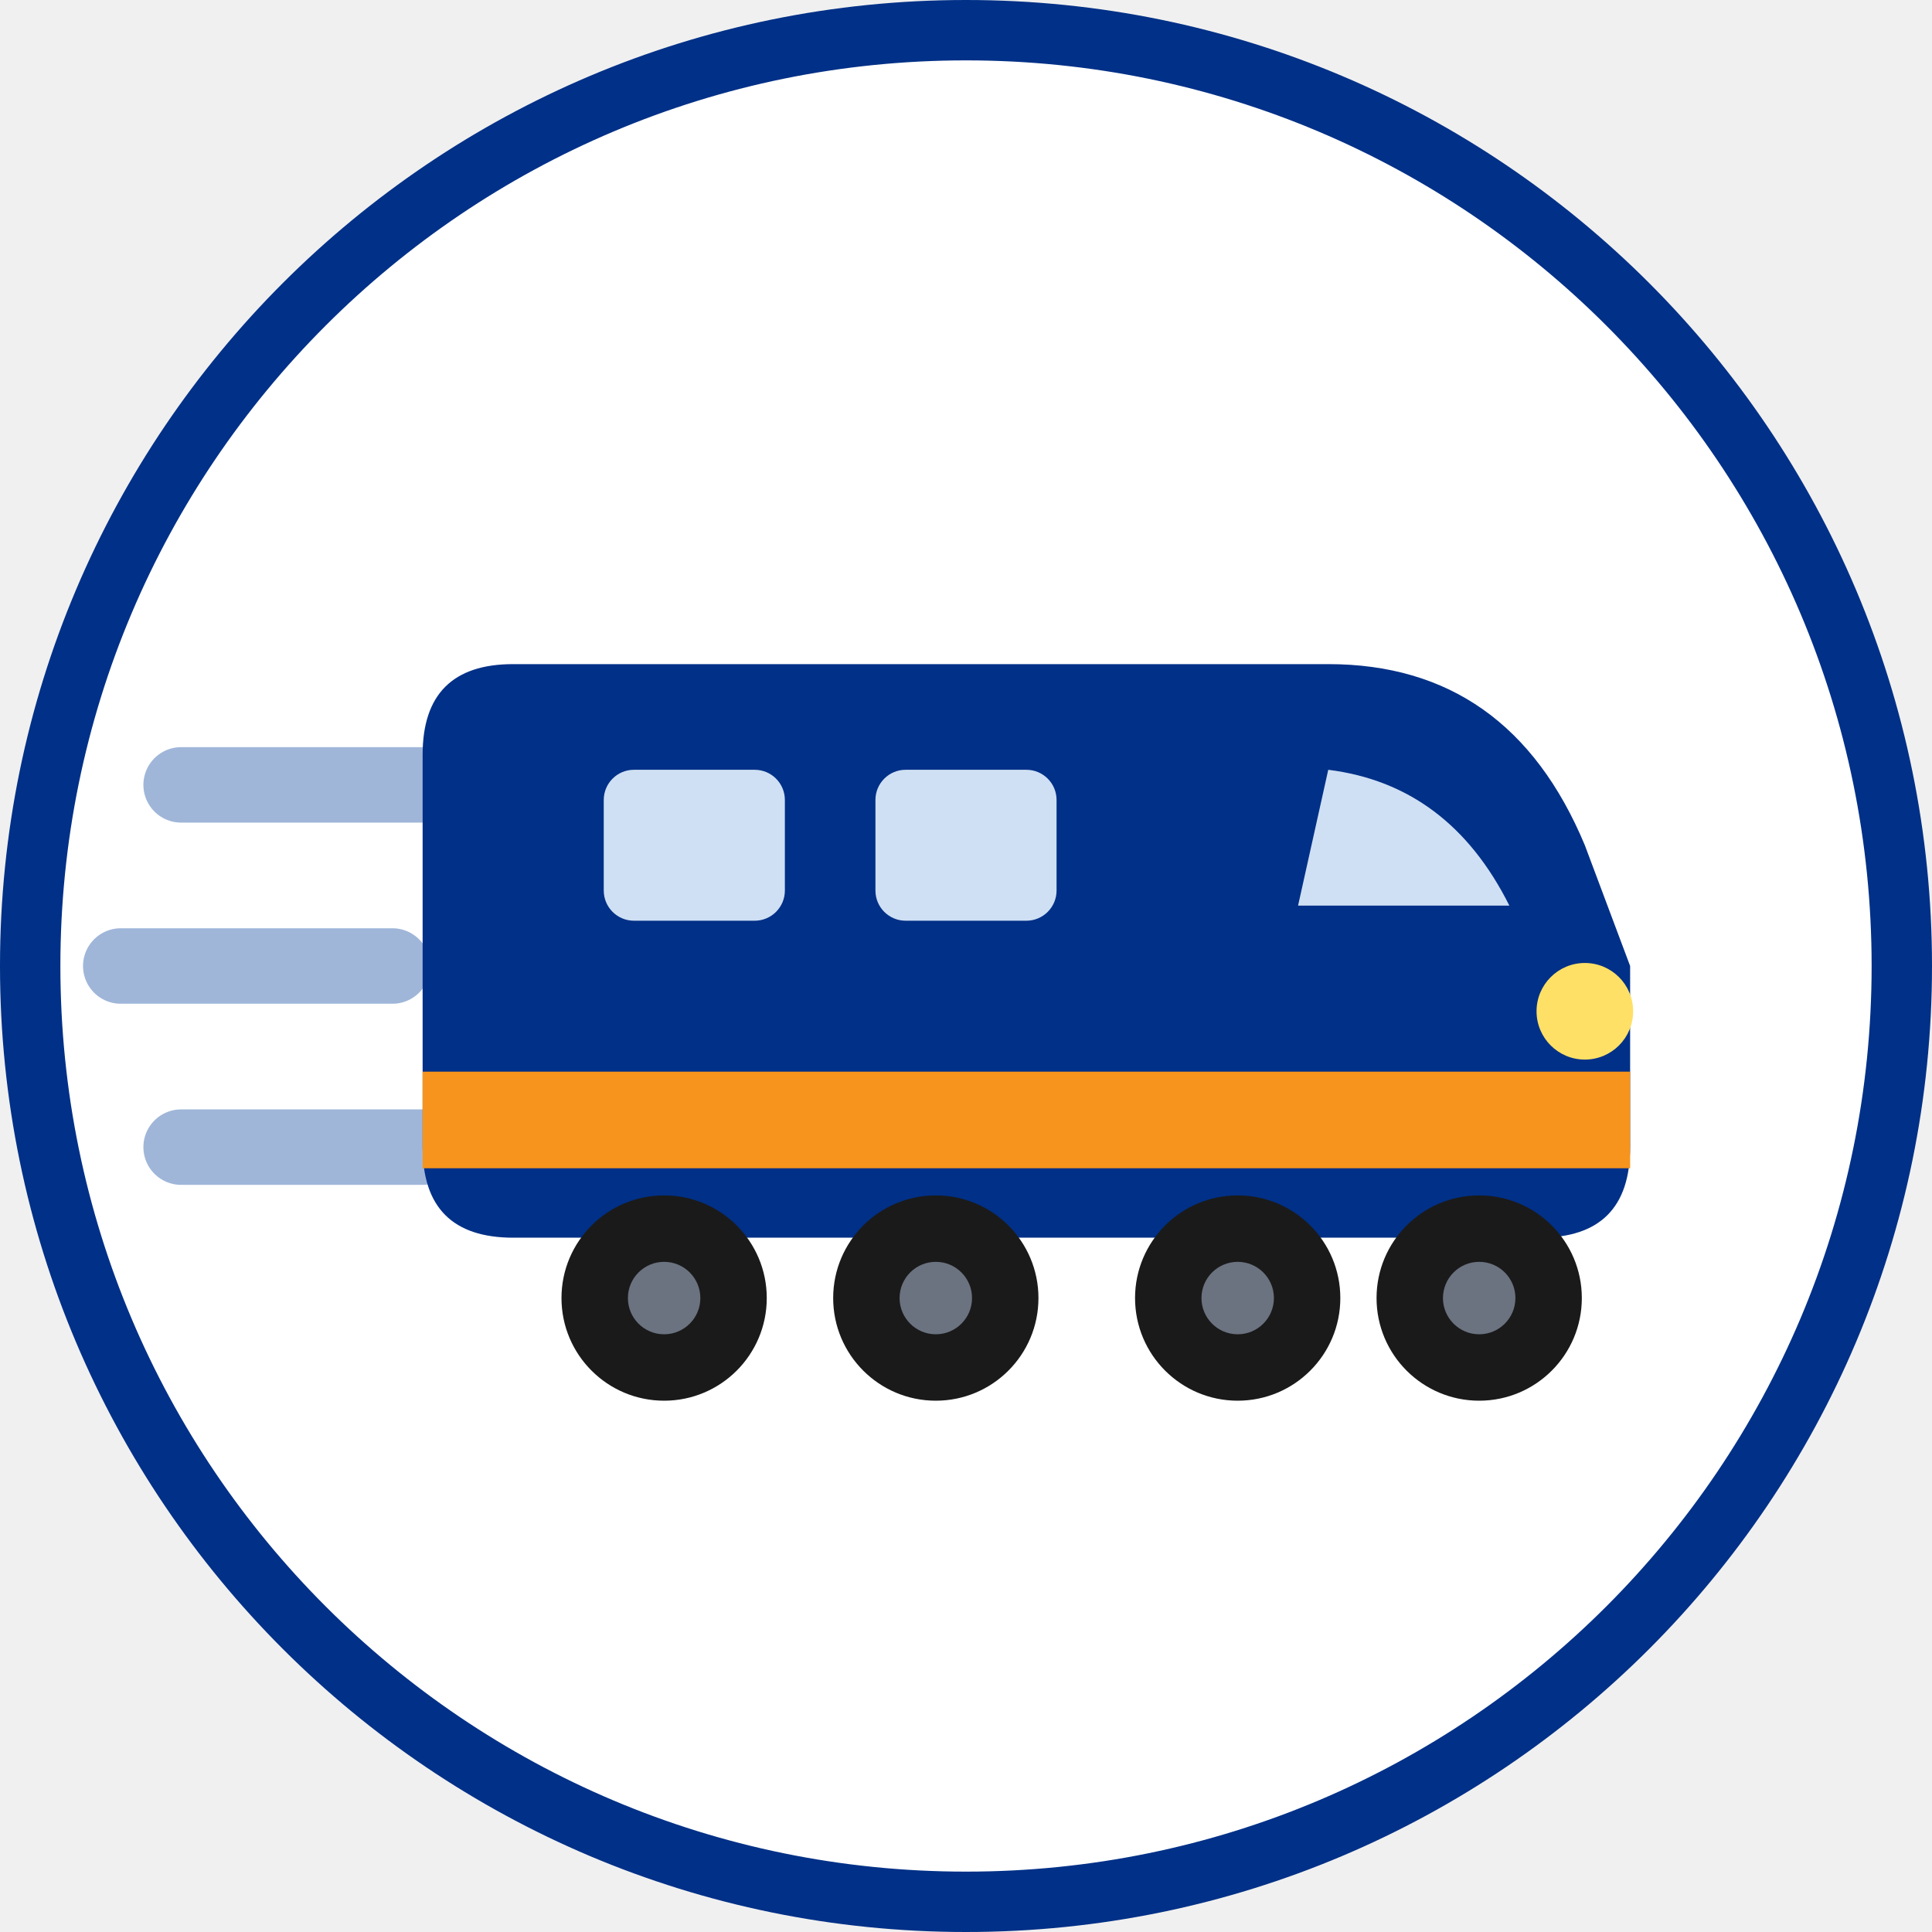
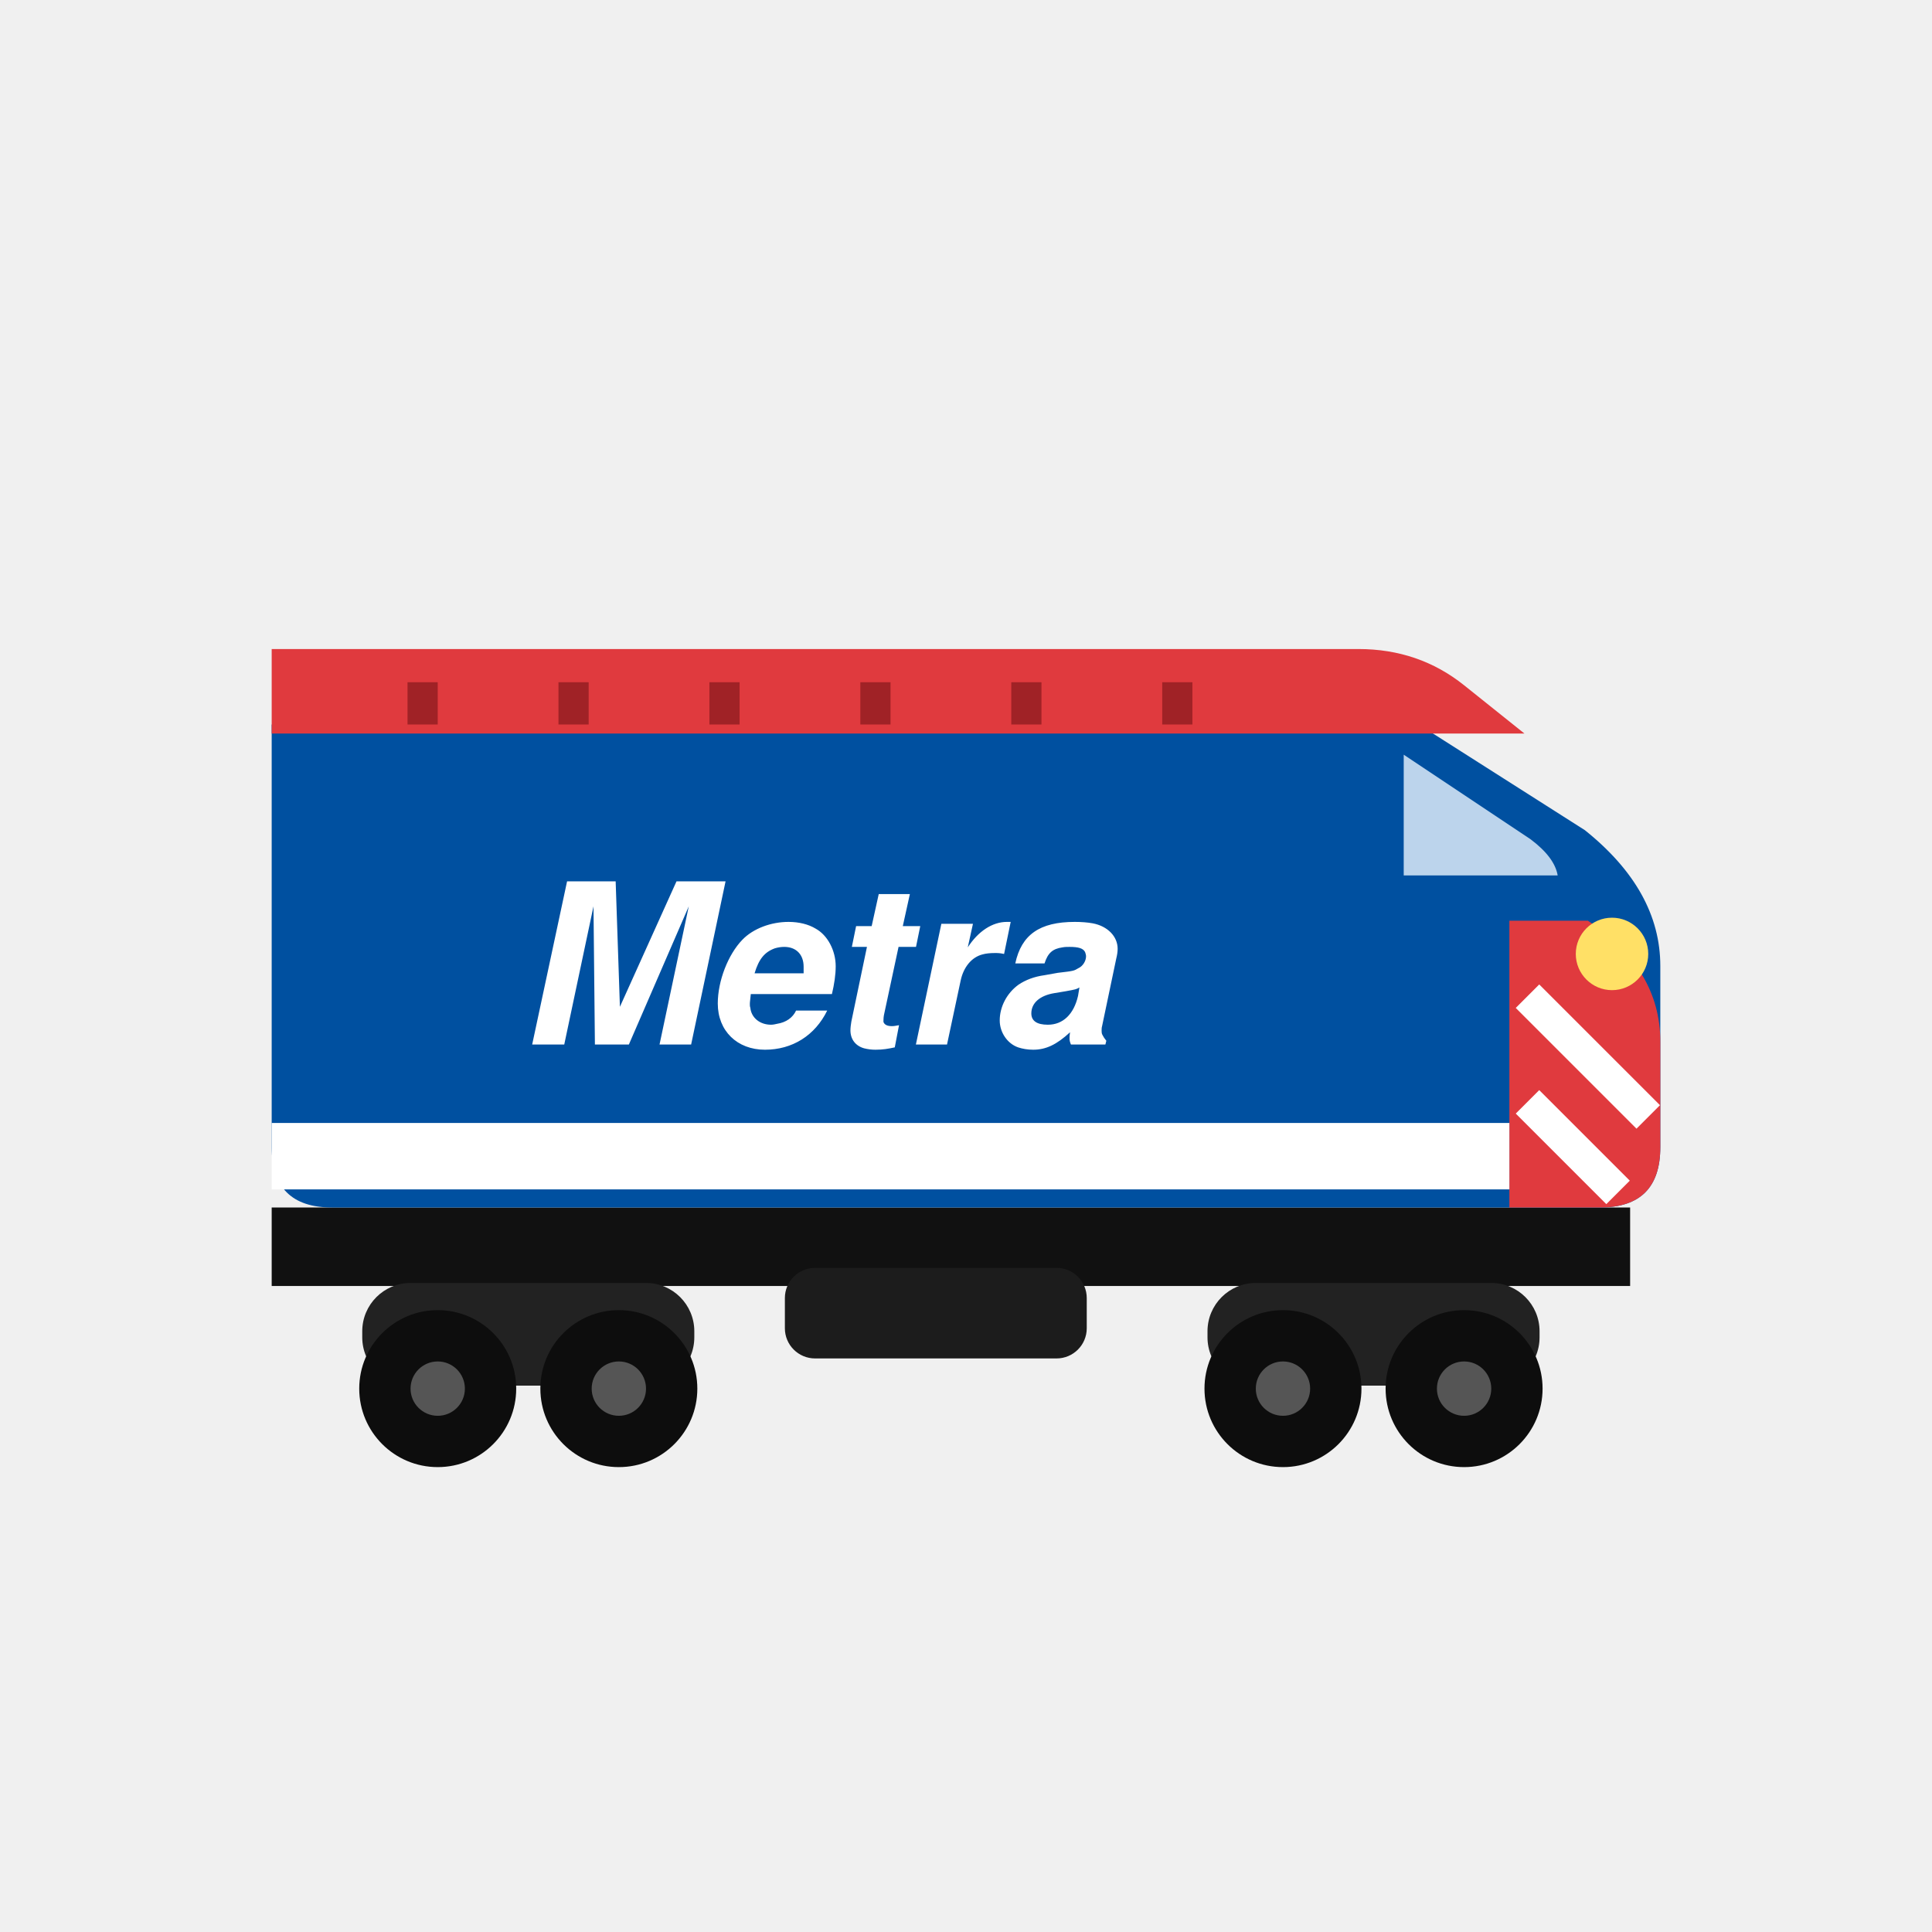
<svg xmlns="http://www.w3.org/2000/svg" viewBox="0 0 64 64">
-   <circle cx="32" cy="32" r="31" fill="#ffffff" stroke="#003087" stroke-width="2" />
-   <g stroke="#9fb6d9" stroke-width="2.5" stroke-linecap="round">
-     <line x1="6" y1="26" x2="14" y2="26" />
-     <line x1="4" y1="32" x2="13" y2="32" />
-     <line x1="6" y1="38" x2="14" y2="38" />
-   </g>
-   <path d="M17 22 h27 q6 0 8.5 6 l1.5 4 v6 q0 3 -3 3 h-34 q-3 0 -3 -3 v-13 q0 -3 3 -3 z" fill="#003087" />
-   <path d="M44 25.5 q4 .5 6 4.5 l-7 0 z" fill="#cfe0f4" />
-   <rect x="20" y="25.5" width="6" height="5" rx="1" fill="#cfe0f4" />
-   <rect x="29" y="25.5" width="6" height="5" rx="1" fill="#cfe0f4" />
-   <rect x="14" y="35.5" width="40" height="3.2" fill="#f7941d" />
-   <circle cx="52.5" cy="33.5" r="1.6" fill="#ffe066" />
-   <g fill="#1a1a1a">
-     <circle cx="22" cy="43" r="3.4" />
-     <circle cx="31" cy="43" r="3.4" />
-     <circle cx="41" cy="43" r="3.4" />
-     <circle cx="49" cy="43" r="3.4" />
-   </g>
-   <g fill="#6b7280">
-     <circle cx="22" cy="43" r="1.2" />
-     <circle cx="31" cy="43" r="1.2" />
-     <circle cx="41" cy="43" r="1.2" />
-     <circle cx="49" cy="43" r="1.2" />
+   <g>
+     <rect x="9" y="40" width="45" height="2.6" fill="#111111" />
+     <rect x="26" y="42" width="10" height="3" rx="1" fill="#1c1c1c" />
+     <rect x="12" y="42.5" width="11" height="3.4" rx="1.6" fill="#222222" />
+     <rect x="40" y="42.5" width="11" height="3.4" rx="1.6" fill="#222222" />
+     <g fill="#0d0d0d">
+       <circle cx="14.5" cy="46" r="2.6" />
+       <circle cx="20.5" cy="46" r="2.6" />
+       <circle cx="42.5" cy="46" r="2.6" />
+       <circle cx="48.5" cy="46" r="2.6" />
+     </g>
+     <g fill="#555555">
+       <circle cx="14.5" cy="46" r=".9" />
+       <circle cx="20.5" cy="46" r=".9" />
+       <circle cx="42.5" cy="46" r=".9" />
+       <circle cx="48.5" cy="46" r=".9" />
+     </g>
+     <path d="M9 24 h38 l5.5 3.5 q2.5 2 2.5 4.5 v6 q0 2 -2 2 h-42 q-2 0 -2 -2 z" fill="#0050a0" />
+     <path d="M9 21.5 h36 q2 0 3.5 1.2 l2 1.6 -41.5 0 z" fill="#e03a3e" />
+     <g stroke="#a02226" stroke-width="1">
+       <line x1="14" y1="22.6" x2="14" y2="24" />
+       <line x1="19" y1="22.6" x2="19" y2="24" />
+       <line x1="24" y1="22.6" x2="24" y2="24" />
+       <line x1="29" y1="22.6" x2="29" y2="24" />
+       <line x1="34" y1="22.6" x2="34" y2="24" />
+       <line x1="39" y1="22.6" x2="39" y2="24" />
+     </g>
+     <path d="M46.5 25 l4.2 2.8 q.8 .6 .9 1.2 l-5.1 0 z" fill="#bcd4ec" />
+     <path d="M52.6 30.5 q2.4 1.6 2.4 4v3.5 q0 2 -2 2 h-3 v-9.5 z" fill="#e03a3e" />
+     <g stroke="#ffffff" stroke-width="1.1">
+       <line x1="50.6" y1="33" x2="54.6" y2="37" />
+       <line x1="50.6" y1="36.5" x2="53.6" y2="39.5" />
+     </g>
+     <rect x="9" y="37.2" width="41" height="2.2" fill="#ffffff" />
+     <text x="27" y="34.6" font-family="Helvetica, Arial, sans-serif" font-size="7.4" font-weight="bold" font-style="italic" fill="#ffffff" text-anchor="middle">Metra</text>
+     <circle cx="53.4" cy="31.6" r="1.2" fill="#ffe066" />
  </g>
</svg>
